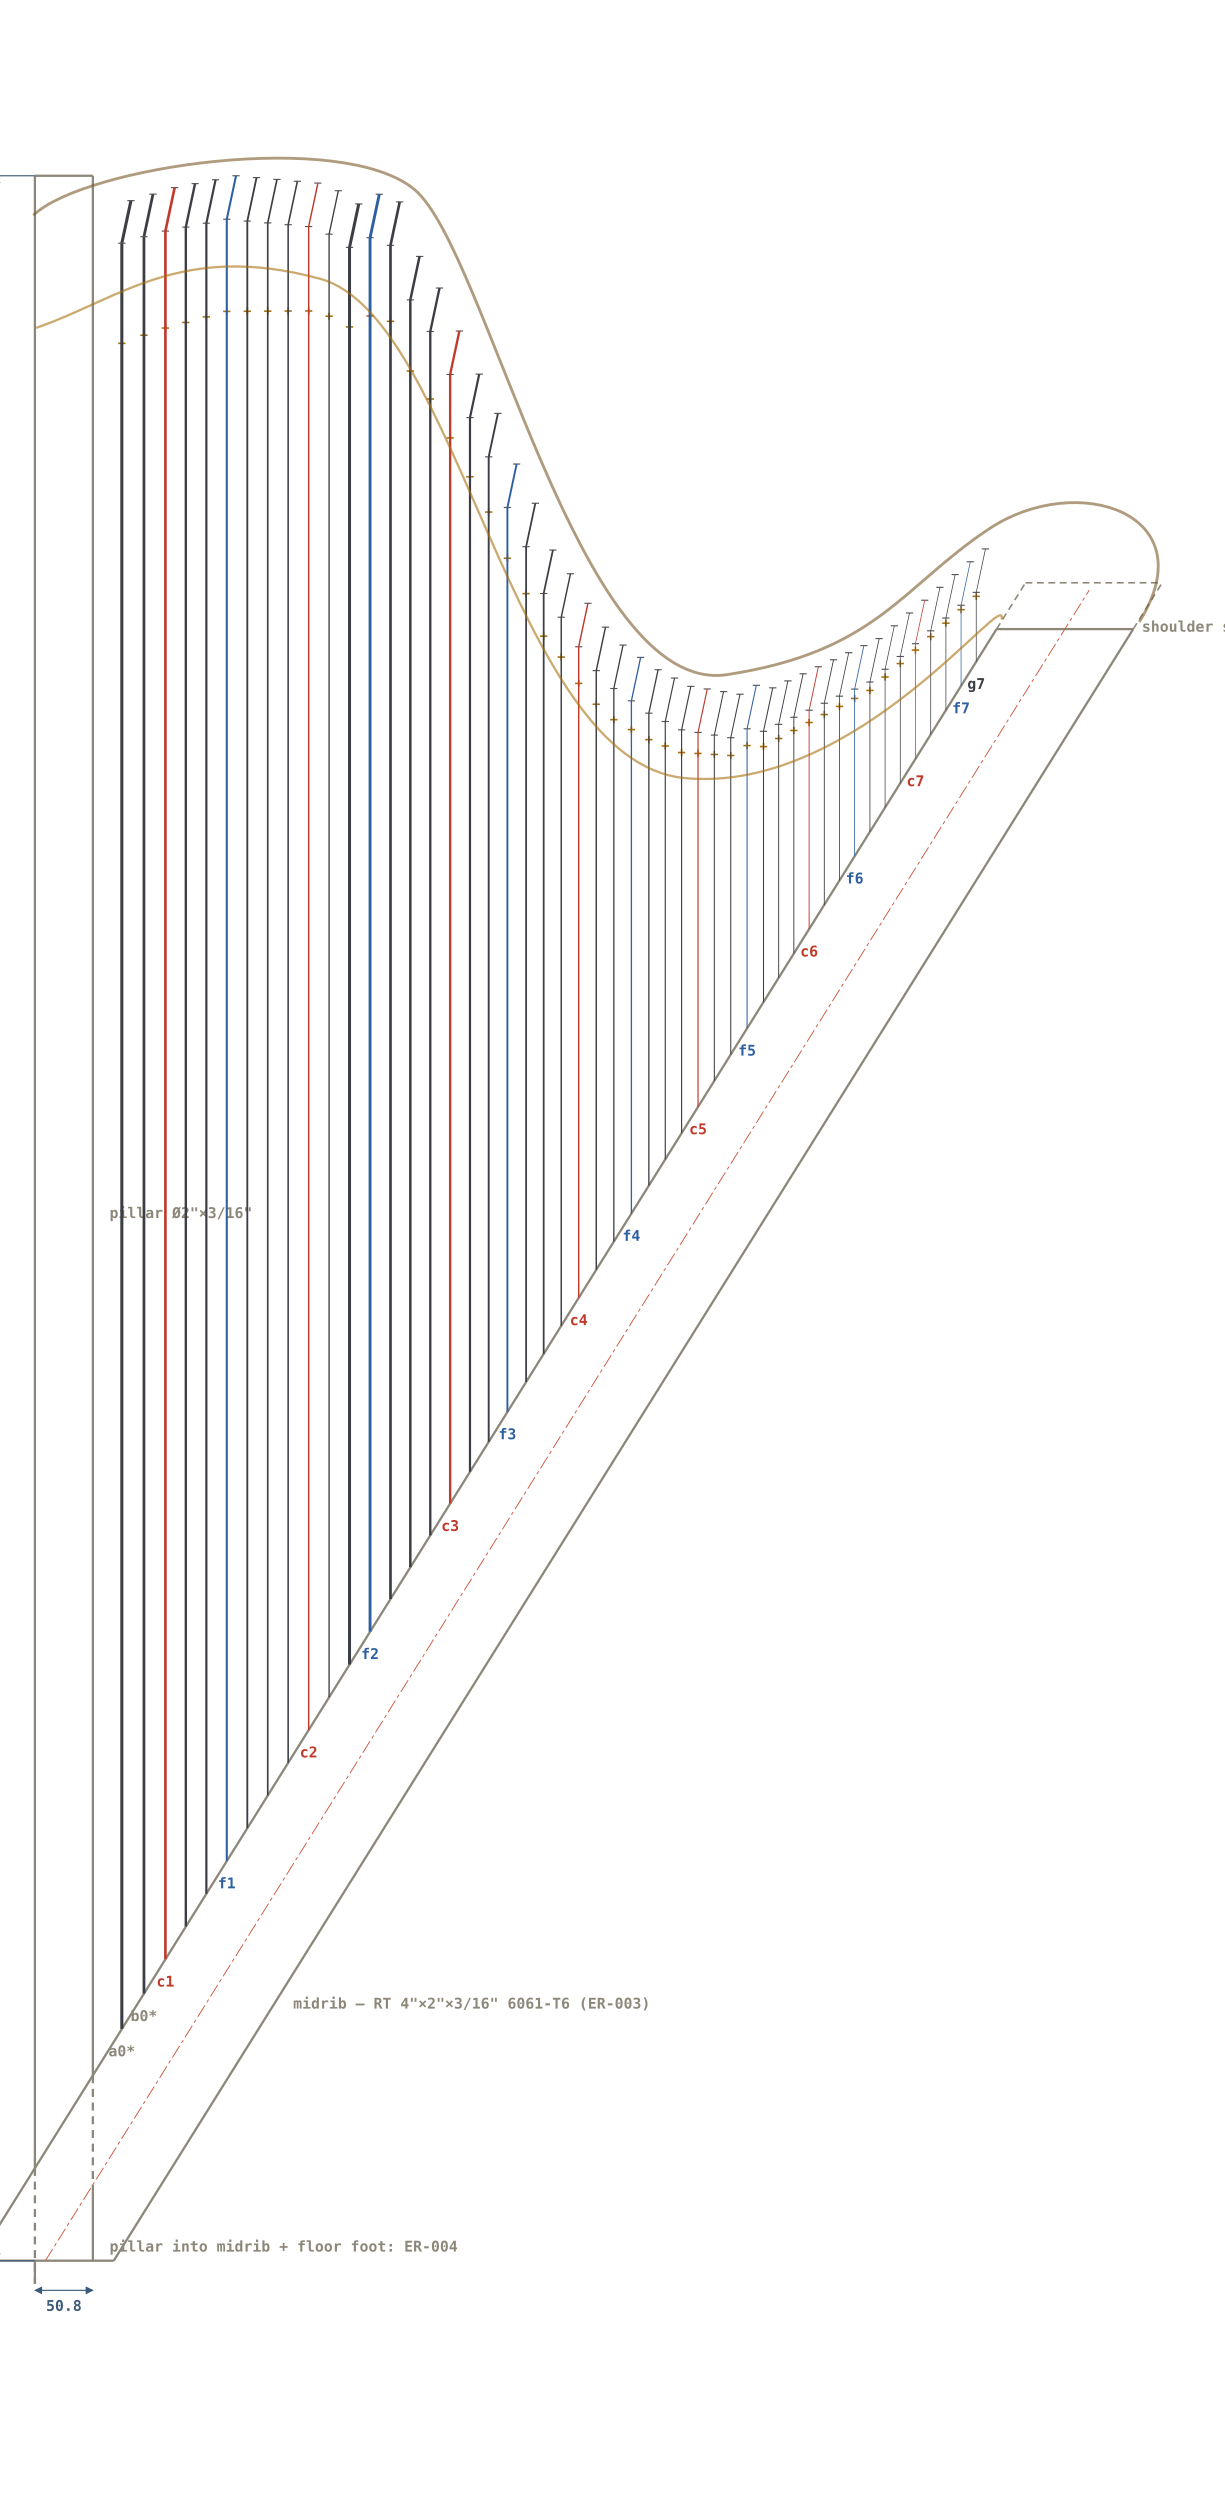
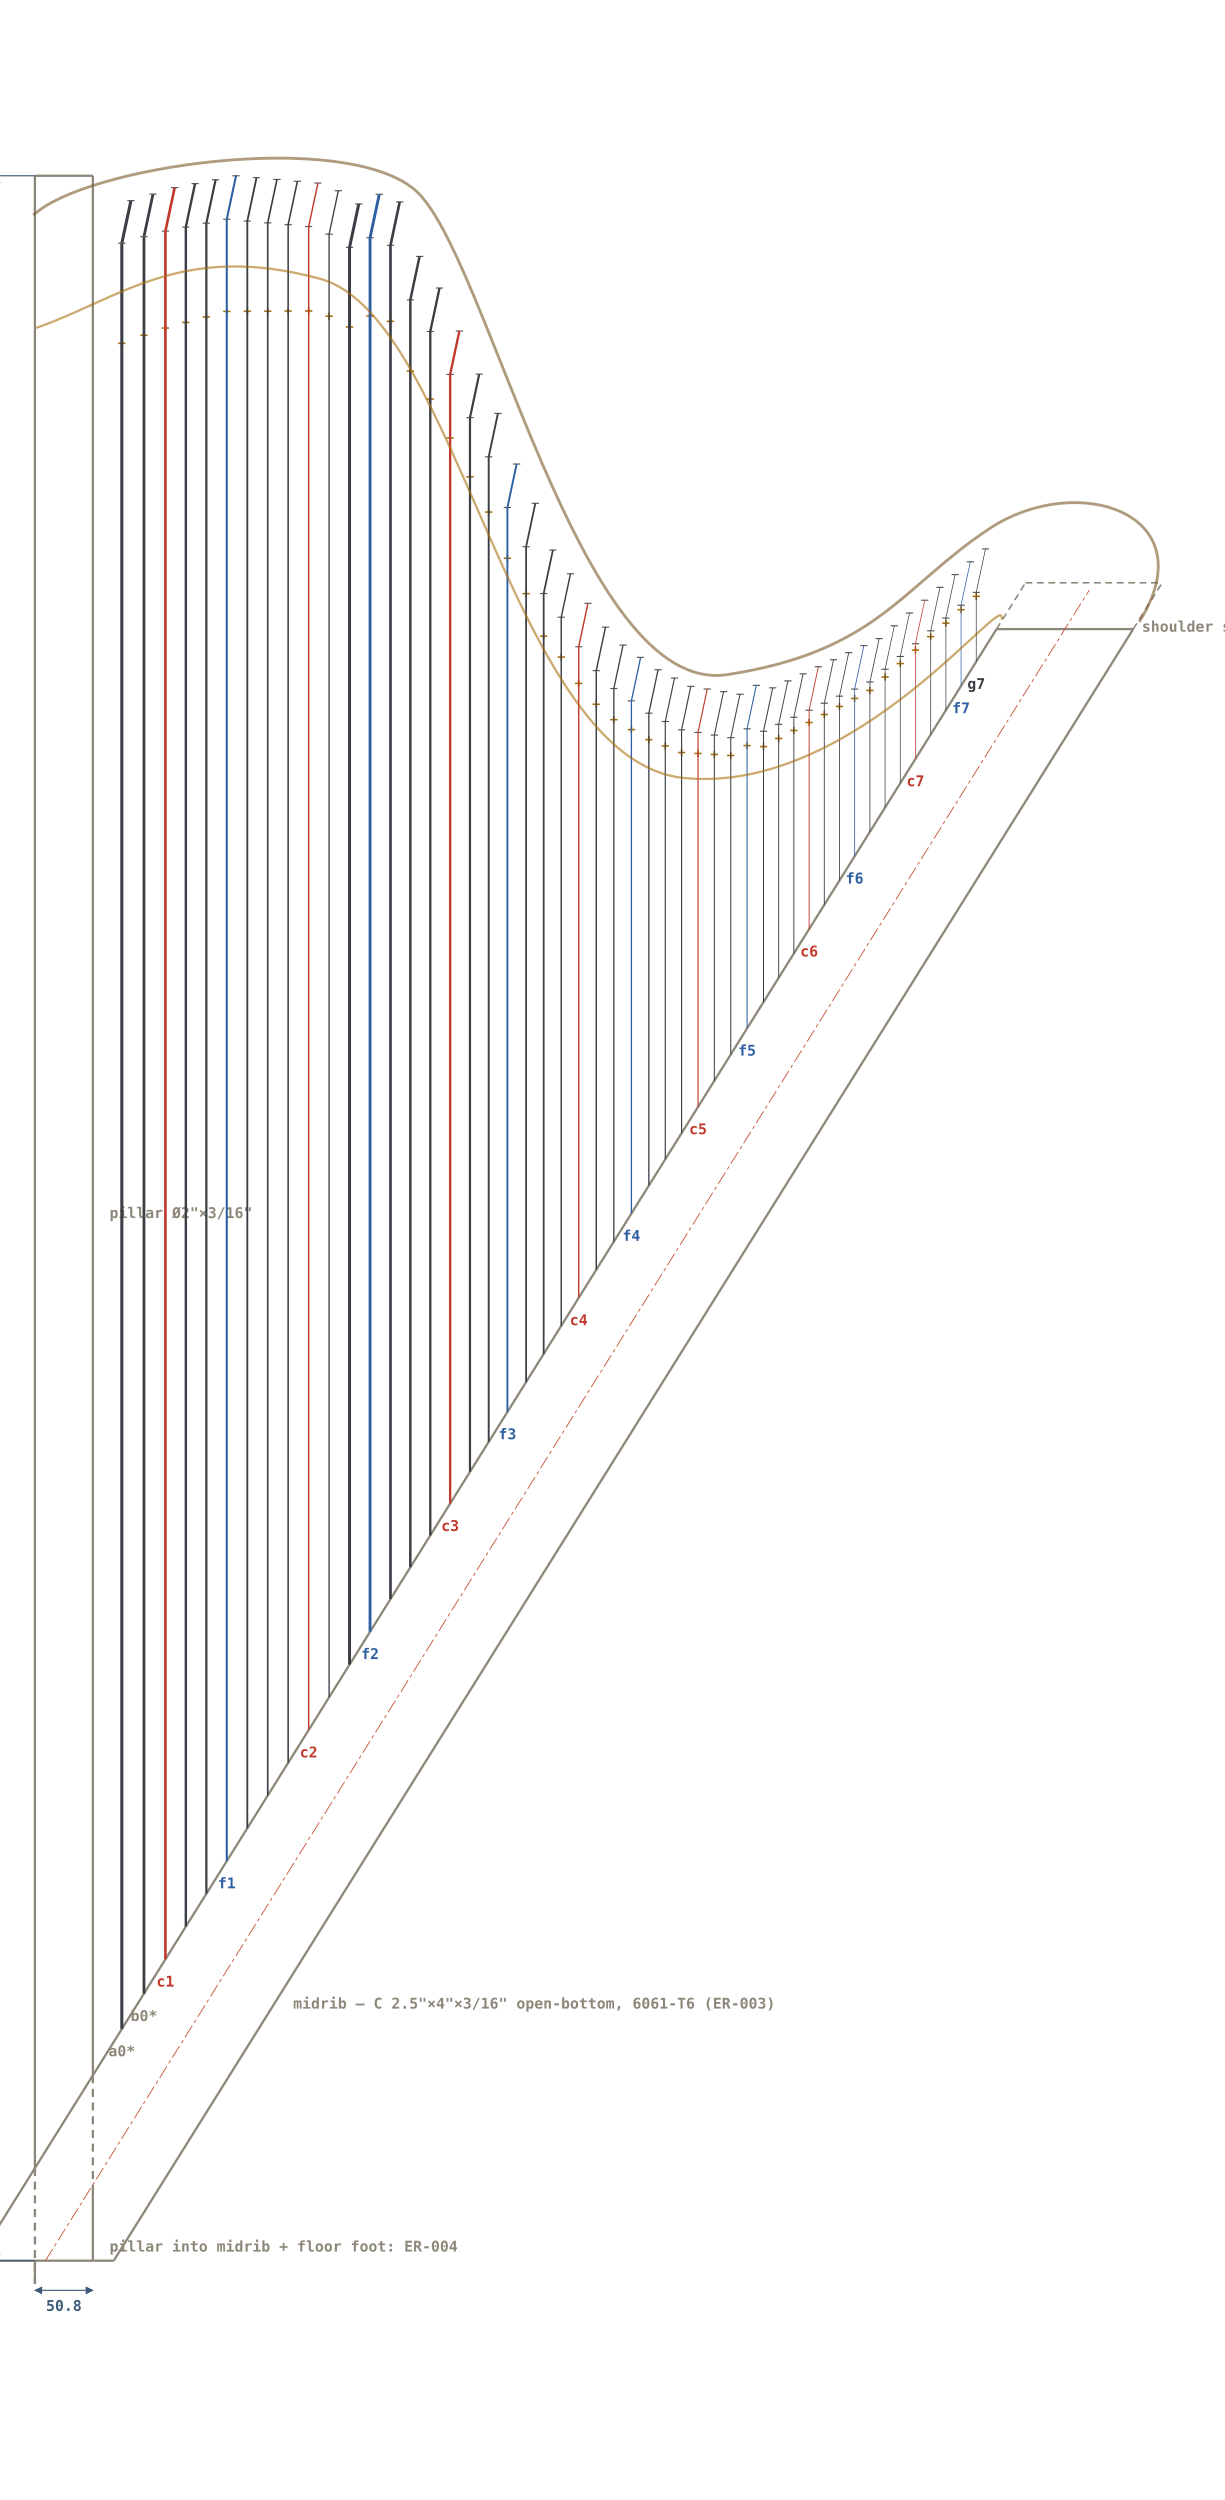
<svg xmlns="http://www.w3.org/2000/svg" width="942mm" height="1924mm" viewBox="109 0 1073 1924">
  <style>.nl{font-size:13px;font-weight:700;font-family:ui-monospace,Menlo,Consolas,monospace}</style>
  <defs>
    <marker id="arr" viewBox="0 0 10 10" refX="9" refY="5" markerWidth="7" markerHeight="7" orient="auto-start-reverse">
      <path d="M0 0 L10 5 L0 10 z" fill="#3b5a7a" />
    </marker>
  </defs>
  <line x1="88.9" y1="1848.0" x2="982.6" y2="417.7" stroke="#8d877a" stroke-width="2" />
  <line x1="982.6" y1="417.7" x2="1008.0" y2="377.1" stroke="#8d877a" stroke-width="1.4" stroke-dasharray="6 4" />
  <line x1="208.7" y1="1848.0" x2="1102.4" y2="417.7" stroke="#8d877a" stroke-width="2" />
  <line x1="1102.4" y1="417.7" x2="1127.8" y2="377.1" stroke="#8d877a" stroke-width="1.4" stroke-dasharray="6 4" />
  <line x1="982.6" y1="417.7" x2="1102.4" y2="417.7" stroke="#8d877a" stroke-width="2" />
  <line x1="1008.0" y1="377.1" x2="1127.8" y2="377.1" stroke="#8d877a" stroke-width="1.4" stroke-dasharray="6 4" />
  <text x="1110" y="420" class="nl" fill="#8d877a">shoulder step + tongue: ER-005</text>
  <line x1="88.9" y1="1848.0" x2="208.7" y2="1848.0" stroke="#8d877a" stroke-width="2" />
  <line x1="148.8" y1="1848.0" x2="1063.8" y2="383.6" stroke="#c9553a" stroke-width="0.8" stroke-dasharray="12 3 3 3" />
-   <text x="366" y="1627" class="nl" fill="#8d877a">midrib — RT 4"×2"×3/16" 6061-T6 (ER-003)</text>
+   <text x="366" y="1627" class="nl" fill="#8d877a">midrib — C 2.5"×4"×3/16" open-bottom, 6061-T6 (ER-003)</text>
  <line x1="139.6" y1="20.3" x2="139.6" y2="1766.7" stroke="#8d877a" stroke-width="2" />
  <line x1="139.6" y1="1766.7" x2="139.6" y2="1868.3" stroke="#8d877a" stroke-width="2" stroke-dasharray="7 5" />
  <line x1="139.6" y1="1868.3" x2="139.6" y2="1848.0" stroke="#8d877a" stroke-width="2" />
  <line x1="190.4" y1="20.3" x2="190.4" y2="1685.4" stroke="#8d877a" stroke-width="2" />
  <line x1="190.4" y1="1685.4" x2="190.4" y2="1787.0" stroke="#8d877a" stroke-width="2" stroke-dasharray="7 5" />
  <line x1="190.4" y1="1787.0" x2="190.4" y2="1848.0" stroke="#8d877a" stroke-width="2" />
  <line x1="139.6" y1="20.3" x2="190.4" y2="20.3" stroke="#8d877a" stroke-width="2" />
  <text x="205" y="934" class="nl" fill="#8d877a">pillar Ø2"×3/16"</text>
  <text x="205" y="1840" class="nl" fill="#8d877a">pillar into midrib + floor foot: ER-004</text>
  <g stroke="#3b5a7a" stroke-width="1" fill="none">
    <line x1="106" y1="20.3" x2="106" y2="1848.0" marker-start="url(#arr)" marker-end="url(#arr)" />
    <line x1="98" y1="20.3" x2="139.6" y2="20.3" />
    <line x1="98" y1="1848.0" x2="139.6" y2="1848.0" />
  </g>
  <text x="94" y="934" class="nl" fill="#3b5a7a" text-anchor="middle" transform="rotate(-90 94 934)">1828 mm</text>
  <g stroke="#3b5a7a" stroke-width="1" fill="none">
    <line x1="139.6" y1="1874.0" x2="190.4" y2="1874.0" marker-start="url(#arr)" marker-end="url(#arr)" />
  </g>
  <text x="165" y="1892" class="nl" fill="#3b5a7a" text-anchor="middle">50.8</text>
  <g stroke="#555" stroke-width="1.0" fill="none">
    <line x1="250.8" y1="68.8" x2="257.2" y2="68.8" />
    <line x1="258.9" y1="30.7" x2="265.3" y2="30.7" />
    <line x1="268.8" y1="65.3" x2="275.1" y2="65.3" />
    <line x1="276.9" y1="27.2" x2="283.2" y2="27.2" />
    <line x1="286.7" y1="61.9" x2="293.0" y2="61.9" />
    <line x1="294.8" y1="23.8" x2="301.1" y2="23.8" />
    <line x1="304.6" y1="58.4" x2="311.0" y2="58.4" />
    <line x1="312.7" y1="20.3" x2="319.1" y2="20.3" />
    <line x1="322.6" y1="60.0" x2="328.9" y2="60.0" />
    <line x1="330.7" y1="21.9" x2="337.0" y2="21.9" />
    <line x1="340.5" y1="61.6" x2="346.9" y2="61.6" />
    <line x1="348.6" y1="23.5" x2="355.0" y2="23.5" />
    <line x1="358.4" y1="63.2" x2="364.8" y2="63.2" />
    <line x1="366.5" y1="25.1" x2="372.9" y2="25.1" />
    <line x1="376.4" y1="64.8" x2="382.7" y2="64.8" />
    <line x1="384.5" y1="26.7" x2="390.8" y2="26.7" />
    <line x1="394.3" y1="71.5" x2="400.7" y2="71.5" />
    <line x1="402.4" y1="33.4" x2="408.8" y2="33.4" />
    <line x1="412.3" y1="83.1" x2="418.6" y2="83.1" />
    <line x1="420.4" y1="45.0" x2="426.7" y2="45.0" />
    <line x1="430.2" y1="74.6" x2="436.5" y2="74.6" />
    <line x1="438.3" y1="36.5" x2="444.7" y2="36.5" />
    <line x1="448.1" y1="81.3" x2="454.5" y2="81.3" />
    <line x1="456.2" y1="43.2" x2="462.6" y2="43.2" />
    <line x1="465.6" y1="129.1" x2="471.9" y2="129.1" />
    <line x1="473.7" y1="91.0" x2="480.0" y2="91.0" />
    <line x1="483.0" y1="156.8" x2="489.3" y2="156.8" />
    <line x1="491.1" y1="118.7" x2="497.4" y2="118.7" />
    <line x1="500.4" y1="194.5" x2="506.8" y2="194.5" />
    <line x1="508.5" y1="156.4" x2="514.9" y2="156.4" />
    <line x1="517.8" y1="232.3" x2="524.2" y2="232.3" />
    <line x1="525.9" y1="194.2" x2="532.3" y2="194.2" />
    <line x1="534.2" y1="266.7" x2="540.6" y2="266.7" />
    <line x1="542.3" y1="228.6" x2="548.7" y2="228.6" />
    <line x1="550.6" y1="311.1" x2="557.0" y2="311.1" />
    <line x1="558.7" y1="273.0" x2="565.1" y2="273.0" />
    <line x1="567.0" y1="345.5" x2="573.4" y2="345.5" />
    <line x1="575.1" y1="307.4" x2="581.5" y2="307.4" />
    <line x1="582.4" y1="386.5" x2="588.8" y2="386.5" />
    <line x1="590.5" y1="348.4" x2="596.8" y2="348.4" />
    <line x1="597.8" y1="407.3" x2="604.1" y2="407.3" />
    <line x1="605.9" y1="369.2" x2="612.2" y2="369.2" />
    <line x1="613.2" y1="433.2" x2="619.5" y2="433.2" />
    <line x1="621.3" y1="395.1" x2="627.6" y2="395.1" />
    <line x1="628.5" y1="454.1" x2="634.9" y2="454.1" />
    <line x1="636.6" y1="416.0" x2="643.0" y2="416.0" />
    <line x1="643.9" y1="469.8" x2="650.3" y2="469.8" />
    <line x1="652.0" y1="431.7" x2="658.4" y2="431.7" />
    <line x1="659.3" y1="480.6" x2="665.6" y2="480.6" />
    <line x1="667.4" y1="442.5" x2="673.7" y2="442.5" />
    <line x1="674.6" y1="491.4" x2="681.0" y2="491.4" />
    <line x1="682.8" y1="453.3" x2="689.1" y2="453.3" />
    <line x1="689.0" y1="498.7" x2="695.4" y2="498.7" />
    <line x1="697.1" y1="460.6" x2="703.5" y2="460.6" />
    <line x1="703.4" y1="506.0" x2="709.7" y2="506.0" />
    <line x1="711.5" y1="467.9" x2="717.8" y2="467.9" />
    <line x1="717.7" y1="508.3" x2="724.1" y2="508.3" />
    <line x1="725.8" y1="470.2" x2="732.2" y2="470.2" />
    <line x1="732.1" y1="510.6" x2="738.4" y2="510.6" />
    <line x1="740.2" y1="472.5" x2="746.5" y2="472.5" />
    <line x1="746.4" y1="512.9" x2="752.8" y2="512.9" />
    <line x1="754.5" y1="474.8" x2="760.9" y2="474.8" />
    <line x1="760.8" y1="505.1" x2="767.1" y2="505.1" />
    <line x1="768.9" y1="467.0" x2="775.2" y2="467.0" />
    <line x1="775.1" y1="507.3" x2="781.5" y2="507.3" />
    <line x1="783.2" y1="469.2" x2="789.6" y2="469.2" />
    <line x1="788.4" y1="501.2" x2="794.8" y2="501.2" />
    <line x1="796.5" y1="463.1" x2="802.9" y2="463.1" />
    <line x1="801.8" y1="495.0" x2="808.1" y2="495.0" />
    <line x1="809.9" y1="456.9" x2="816.2" y2="456.9" />
    <line x1="815.1" y1="488.8" x2="821.4" y2="488.8" />
    <line x1="823.2" y1="450.7" x2="829.5" y2="450.7" />
    <line x1="828.4" y1="482.7" x2="834.8" y2="482.7" />
    <line x1="836.5" y1="444.6" x2="842.8" y2="444.6" />
    <line x1="841.7" y1="476.5" x2="848.1" y2="476.5" />
    <line x1="849.8" y1="438.4" x2="856.2" y2="438.4" />
    <line x1="855.1" y1="470.3" x2="861.4" y2="470.3" />
    <line x1="863.2" y1="432.2" x2="869.5" y2="432.2" />
    <line x1="868.4" y1="464.1" x2="874.7" y2="464.1" />
    <line x1="876.5" y1="426.0" x2="882.8" y2="426.0" />
    <line x1="881.7" y1="452.9" x2="888.1" y2="452.9" />
    <line x1="889.8" y1="414.8" x2="896.2" y2="414.8" />
    <line x1="895.0" y1="441.7" x2="901.4" y2="441.7" />
    <line x1="903.1" y1="403.6" x2="909.5" y2="403.6" />
    <line x1="908.4" y1="430.5" x2="914.7" y2="430.5" />
    <line x1="916.5" y1="392.4" x2="922.8" y2="392.4" />
    <line x1="921.7" y1="419.2" x2="928.0" y2="419.2" />
    <line x1="929.8" y1="381.1" x2="936.1" y2="381.1" />
    <line x1="935.0" y1="408.0" x2="941.3" y2="408.0" />
    <line x1="943.1" y1="369.9" x2="949.5" y2="369.9" />
    <line x1="948.3" y1="396.8" x2="954.7" y2="396.8" />
    <line x1="956.4" y1="358.7" x2="962.8" y2="358.7" />
    <line x1="961.7" y1="385.5" x2="968.0" y2="385.5" />
    <line x1="969.7" y1="347.4" x2="976.1" y2="347.4" />
  </g>
  <line x1="254.0" y1="68.8" x2="262.1" y2="30.7" stroke="#c0392b" stroke-width="2.311" />
  <line x1="271.9" y1="65.3" x2="280.0" y2="27.2" stroke="#3b3e44" stroke-width="2.108" />
  <line x1="289.9" y1="61.9" x2="298.0" y2="23.8" stroke="#3b3e44" stroke-width="1.930" />
  <line x1="307.8" y1="58.4" x2="315.9" y2="20.3" stroke="#2e5fa3" stroke-width="1.803" />
  <line x1="325.8" y1="60.0" x2="333.9" y2="21.9" stroke="#3b3e44" stroke-width="1.626" />
  <line x1="343.7" y1="61.6" x2="351.8" y2="23.5" stroke="#3b3e44" stroke-width="1.448" />
  <line x1="361.6" y1="63.2" x2="369.7" y2="25.1" stroke="#3b3e44" stroke-width="1.372" />
  <line x1="379.6" y1="64.8" x2="387.7" y2="26.7" stroke="#c0392b" stroke-width="1.270" />
  <line x1="397.5" y1="71.5" x2="405.6" y2="33.4" stroke="#3b3e44" stroke-width="1.168" />
  <line x1="415.4" y1="83.1" x2="423.5" y2="45.0" stroke="#3b3e44" stroke-width="2.642" />
  <line x1="433.4" y1="74.6" x2="441.5" y2="36.5" stroke="#2e5fa3" stroke-width="2.540" />
  <line x1="451.3" y1="81.3" x2="459.4" y2="43.2" stroke="#3b3e44" stroke-width="2.337" />
  <line x1="468.7" y1="129.1" x2="476.8" y2="91.0" stroke="#3b3e44" stroke-width="2.184" />
  <line x1="486.2" y1="156.8" x2="494.3" y2="118.7" stroke="#3b3e44" stroke-width="2.057" />
  <line x1="503.6" y1="194.5" x2="511.7" y2="156.4" stroke="#c0392b" stroke-width="2.057" />
  <line x1="521.0" y1="232.3" x2="529.1" y2="194.2" stroke="#3b3e44" stroke-width="1.930" />
  <line x1="537.4" y1="266.7" x2="545.5" y2="228.6" stroke="#3b3e44" stroke-width="1.676" />
  <line x1="553.8" y1="311.1" x2="561.9" y2="273.0" stroke="#2e5fa3" stroke-width="1.676" />
  <line x1="570.2" y1="345.5" x2="578.3" y2="307.4" stroke="#3b3e44" stroke-width="1.549" />
  <line x1="585.6" y1="386.5" x2="593.7" y2="348.4" stroke="#3b3e44" stroke-width="1.549" />
  <line x1="601.0" y1="407.3" x2="609.1" y2="369.2" stroke="#3b3e44" stroke-width="1.270" />
  <line x1="616.3" y1="433.2" x2="624.4" y2="395.1" stroke="#c0392b" stroke-width="1.270" />
  <line x1="631.7" y1="454.1" x2="639.8" y2="416.0" stroke="#3b3e44" stroke-width="1.270" />
  <line x1="647.1" y1="469.8" x2="655.2" y2="431.7" stroke="#3b3e44" stroke-width="1.143" />
  <line x1="662.5" y1="480.6" x2="670.6" y2="442.5" stroke="#2e5fa3" stroke-width="1.143" />
  <line x1="677.8" y1="491.4" x2="685.9" y2="453.3" stroke="#3b3e44" stroke-width="1.143" />
  <line x1="692.2" y1="498.7" x2="700.3" y2="460.6" stroke="#3b3e44" stroke-width="1.016" />
  <line x1="706.5" y1="506.0" x2="714.6" y2="467.9" stroke="#3b3e44" stroke-width="1.016" />
  <line x1="720.9" y1="508.3" x2="729.0" y2="470.2" stroke="#c0392b" stroke-width="1.016" />
  <line x1="735.2" y1="510.6" x2="743.3" y2="472.5" stroke="#3b3e44" stroke-width="0.914" />
  <line x1="749.6" y1="512.9" x2="757.7" y2="474.8" stroke="#3b3e44" stroke-width="0.914" />
  <line x1="763.9" y1="505.1" x2="772.0" y2="467.0" stroke="#2e5fa3" stroke-width="0.914" />
  <line x1="778.3" y1="507.3" x2="786.4" y2="469.2" stroke="#3b3e44" stroke-width="0.914" />
  <line x1="791.6" y1="501.2" x2="799.7" y2="463.1" stroke="#3b3e44" stroke-width="0.813" />
  <line x1="804.9" y1="495.0" x2="813.0" y2="456.9" stroke="#3b3e44" stroke-width="0.813" />
  <line x1="818.3" y1="488.8" x2="826.4" y2="450.7" stroke="#c0392b" stroke-width="0.813" />
  <line x1="831.6" y1="482.7" x2="839.7" y2="444.6" stroke="#3b3e44" stroke-width="0.762" />
  <line x1="844.9" y1="476.5" x2="853.0" y2="438.4" stroke="#3b3e44" stroke-width="0.711" />
  <line x1="858.2" y1="470.3" x2="866.3" y2="432.2" stroke="#2e5fa3" stroke-width="0.711" />
  <line x1="871.6" y1="464.1" x2="879.7" y2="426.0" stroke="#3b3e44" stroke-width="0.711" />
  <line x1="884.9" y1="452.9" x2="893.0" y2="414.8" stroke="#3b3e44" stroke-width="0.635" />
  <line x1="898.2" y1="441.7" x2="906.3" y2="403.6" stroke="#3b3e44" stroke-width="0.635" />
  <line x1="911.5" y1="430.5" x2="919.6" y2="392.4" stroke="#c0392b" stroke-width="0.635" />
  <line x1="924.9" y1="419.2" x2="933.0" y2="381.1" stroke="#3b3e44" stroke-width="0.635" />
  <line x1="938.2" y1="408.0" x2="946.3" y2="369.9" stroke="#3b3e44" stroke-width="0.635" />
  <line x1="951.5" y1="396.8" x2="959.6" y2="358.7" stroke="#2e5fa3" stroke-width="0.635" />
  <line x1="964.8" y1="385.5" x2="972.9" y2="347.4" stroke="#3b3e44" stroke-width="0.635" />
  <g stroke="#a8700f" stroke-width="1.4">
    <line x1="250.8" y1="153.8" x2="257.2" y2="153.8" />
    <line x1="254.0" y1="150.6" x2="254.0" y2="157.0" />
  </g>
  <g stroke="#a8700f" stroke-width="1.4">
    <line x1="268.7" y1="148.9" x2="275.1" y2="148.9" />
    <line x1="271.9" y1="145.7" x2="271.9" y2="152.1" />
  </g>
  <g stroke="#a8700f" stroke-width="1.4">
    <line x1="286.7" y1="144.0" x2="293.1" y2="144.0" />
    <line x1="289.9" y1="140.8" x2="289.9" y2="147.2" />
  </g>
  <g stroke="#a8700f" stroke-width="1.4">
    <line x1="304.6" y1="139.2" x2="311.0" y2="139.2" />
    <line x1="307.8" y1="136.0" x2="307.8" y2="142.4" />
  </g>
  <g stroke="#a8700f" stroke-width="1.4">
    <line x1="322.6" y1="139.1" x2="329.0" y2="139.1" />
    <line x1="325.8" y1="135.9" x2="325.8" y2="142.3" />
  </g>
  <g stroke="#a8700f" stroke-width="1.4">
    <line x1="340.5" y1="139.0" x2="346.9" y2="139.0" />
    <line x1="343.7" y1="135.8" x2="343.7" y2="142.2" />
  </g>
  <g stroke="#a8700f" stroke-width="1.4">
    <line x1="358.4" y1="138.9" x2="364.8" y2="138.9" />
    <line x1="361.6" y1="135.7" x2="361.6" y2="142.1" />
  </g>
  <g stroke="#a8700f" stroke-width="1.4">
    <line x1="376.4" y1="138.8" x2="382.8" y2="138.8" />
    <line x1="379.6" y1="135.6" x2="379.6" y2="142.0" />
  </g>
  <g stroke="#a8700f" stroke-width="1.4">
    <line x1="394.3" y1="143.4" x2="400.7" y2="143.4" />
    <line x1="397.5" y1="140.2" x2="397.5" y2="146.6" />
  </g>
  <g stroke="#a8700f" stroke-width="1.4">
    <line x1="412.2" y1="152.8" x2="418.6" y2="152.8" />
    <line x1="415.4" y1="149.6" x2="415.4" y2="156.0" />
  </g>
  <g stroke="#a8700f" stroke-width="1.4">
    <line x1="430.2" y1="143.2" x2="436.6" y2="143.2" />
    <line x1="433.4" y1="140.0" x2="433.4" y2="146.4" />
  </g>
  <g stroke="#a8700f" stroke-width="1.4">
    <line x1="448.1" y1="147.9" x2="454.5" y2="147.9" />
    <line x1="451.3" y1="144.7" x2="451.3" y2="151.1" />
  </g>
  <g stroke="#a8700f" stroke-width="1.4">
    <line x1="465.5" y1="191.5" x2="471.9" y2="191.5" />
    <line x1="468.7" y1="188.3" x2="468.7" y2="194.7" />
  </g>
  <g stroke="#a8700f" stroke-width="1.4">
    <line x1="483.0" y1="216.0" x2="489.4" y2="216.0" />
    <line x1="486.2" y1="212.8" x2="486.2" y2="219.2" />
  </g>
  <g stroke="#a8700f" stroke-width="1.4">
    <line x1="500.4" y1="250.1" x2="506.8" y2="250.1" />
    <line x1="503.6" y1="246.9" x2="503.6" y2="253.3" />
  </g>
  <g stroke="#a8700f" stroke-width="1.4">
    <line x1="517.8" y1="284.2" x2="524.2" y2="284.2" />
    <line x1="521.0" y1="281.0" x2="521.0" y2="287.4" />
  </g>
  <g stroke="#a8700f" stroke-width="1.4">
    <line x1="534.2" y1="315.1" x2="540.6" y2="315.1" />
    <line x1="537.4" y1="311.9" x2="537.4" y2="318.3" />
  </g>
  <g stroke="#a8700f" stroke-width="1.4">
    <line x1="550.6" y1="355.6" x2="557.0" y2="355.6" />
    <line x1="553.8" y1="352.4" x2="553.8" y2="358.8" />
  </g>
  <g stroke="#a8700f" stroke-width="1.4">
    <line x1="567.0" y1="386.6" x2="573.4" y2="386.6" />
    <line x1="570.2" y1="383.4" x2="570.2" y2="389.8" />
  </g>
  <g stroke="#a8700f" stroke-width="1.4">
    <line x1="582.4" y1="423.9" x2="588.8" y2="423.9" />
    <line x1="585.6" y1="420.7" x2="585.6" y2="427.1" />
  </g>
  <g stroke="#a8700f" stroke-width="1.4">
    <line x1="597.8" y1="442.2" x2="604.2" y2="442.2" />
    <line x1="601.0" y1="439.0" x2="601.0" y2="445.4" />
  </g>
  <g stroke="#a8700f" stroke-width="1.4">
    <line x1="613.1" y1="465.3" x2="619.5" y2="465.3" />
    <line x1="616.3" y1="462.1" x2="616.3" y2="468.5" />
  </g>
  <g stroke="#a8700f" stroke-width="1.4">
    <line x1="628.5" y1="483.6" x2="634.9" y2="483.6" />
    <line x1="631.7" y1="480.4" x2="631.7" y2="486.8" />
  </g>
  <g stroke="#a8700f" stroke-width="1.4">
    <line x1="643.9" y1="497.1" x2="650.3" y2="497.1" />
    <line x1="647.1" y1="493.9" x2="647.1" y2="500.3" />
  </g>
  <g stroke="#a8700f" stroke-width="1.4">
    <line x1="659.3" y1="505.8" x2="665.7" y2="505.8" />
    <line x1="662.5" y1="502.6" x2="662.5" y2="509.0" />
  </g>
  <g stroke="#a8700f" stroke-width="1.4">
    <line x1="674.6" y1="514.6" x2="681.0" y2="514.6" />
    <line x1="677.8" y1="511.4" x2="677.8" y2="517.8" />
  </g>
  <g stroke="#a8700f" stroke-width="1.4">
    <line x1="689.0" y1="520.2" x2="695.4" y2="520.2" />
    <line x1="692.2" y1="517.0" x2="692.2" y2="523.4" />
  </g>
  <g stroke="#a8700f" stroke-width="1.4">
    <line x1="703.3" y1="525.9" x2="709.7" y2="525.9" />
    <line x1="706.5" y1="522.7" x2="706.5" y2="529.1" />
  </g>
  <g stroke="#a8700f" stroke-width="1.4">
    <line x1="717.7" y1="526.7" x2="724.1" y2="526.7" />
    <line x1="720.9" y1="523.5" x2="720.9" y2="529.9" />
  </g>
  <g stroke="#a8700f" stroke-width="1.4">
    <line x1="732.0" y1="527.6" x2="738.4" y2="527.6" />
    <line x1="735.2" y1="524.4" x2="735.2" y2="530.8" />
  </g>
  <g stroke="#a8700f" stroke-width="1.4">
    <line x1="746.4" y1="528.5" x2="752.8" y2="528.5" />
    <line x1="749.6" y1="525.3" x2="749.6" y2="531.7" />
  </g>
  <g stroke="#a8700f" stroke-width="1.4">
    <line x1="760.7" y1="519.8" x2="767.1" y2="519.8" />
    <line x1="763.9" y1="516.6" x2="763.9" y2="523.0" />
  </g>
  <g stroke="#a8700f" stroke-width="1.4">
    <line x1="775.1" y1="520.7" x2="781.5" y2="520.7" />
    <line x1="778.3" y1="517.5" x2="778.3" y2="523.9" />
  </g>
  <g stroke="#a8700f" stroke-width="1.4">
    <line x1="788.4" y1="513.6" x2="794.8" y2="513.6" />
    <line x1="791.6" y1="510.4" x2="791.6" y2="516.8" />
  </g>
  <g stroke="#a8700f" stroke-width="1.4">
    <line x1="801.7" y1="506.6" x2="808.1" y2="506.6" />
    <line x1="804.9" y1="503.4" x2="804.9" y2="509.8" />
  </g>
  <g stroke="#a8700f" stroke-width="1.4">
    <line x1="815.1" y1="499.6" x2="821.5" y2="499.6" />
    <line x1="818.3" y1="496.4" x2="818.3" y2="502.8" />
  </g>
  <g stroke="#a8700f" stroke-width="1.4">
    <line x1="828.4" y1="492.6" x2="834.8" y2="492.6" />
    <line x1="831.6" y1="489.4" x2="831.6" y2="495.8" />
  </g>
  <g stroke="#a8700f" stroke-width="1.4">
    <line x1="841.7" y1="485.5" x2="848.1" y2="485.5" />
    <line x1="844.9" y1="482.3" x2="844.9" y2="488.7" />
  </g>
  <g stroke="#a8700f" stroke-width="1.4">
    <line x1="855.0" y1="478.5" x2="861.4" y2="478.5" />
    <line x1="858.2" y1="475.3" x2="858.2" y2="481.7" />
  </g>
  <g stroke="#a8700f" stroke-width="1.4">
    <line x1="868.4" y1="471.5" x2="874.8" y2="471.5" />
    <line x1="871.6" y1="468.3" x2="871.6" y2="474.7" />
  </g>
  <g stroke="#a8700f" stroke-width="1.4">
    <line x1="881.7" y1="459.7" x2="888.1" y2="459.7" />
    <line x1="884.9" y1="456.5" x2="884.9" y2="462.9" />
  </g>
  <g stroke="#a8700f" stroke-width="1.4">
    <line x1="895.0" y1="447.9" x2="901.4" y2="447.9" />
    <line x1="898.2" y1="444.7" x2="898.2" y2="451.1" />
  </g>
  <g stroke="#a8700f" stroke-width="1.4">
    <line x1="908.3" y1="436.1" x2="914.7" y2="436.1" />
    <line x1="911.5" y1="432.9" x2="911.5" y2="439.3" />
  </g>
  <g stroke="#a8700f" stroke-width="1.4">
    <line x1="921.7" y1="424.3" x2="928.1" y2="424.3" />
    <line x1="924.9" y1="421.1" x2="924.9" y2="427.5" />
  </g>
  <g stroke="#a8700f" stroke-width="1.4">
    <line x1="935.0" y1="412.5" x2="941.4" y2="412.5" />
    <line x1="938.2" y1="409.3" x2="938.2" y2="415.7" />
  </g>
  <g stroke="#a8700f" stroke-width="1.4">
    <line x1="948.3" y1="400.7" x2="954.7" y2="400.7" />
    <line x1="951.5" y1="397.5" x2="951.5" y2="403.9" />
  </g>
  <g stroke="#a8700f" stroke-width="1.4">
    <line x1="961.6" y1="389.0" x2="968.0" y2="389.0" />
    <line x1="964.8" y1="385.8" x2="964.8" y2="392.2" />
  </g>
  <g stroke="#a8700f" stroke-width="1.4">
    <line x1="232.0" y1="160.1" x2="238.4" y2="160.1" />
    <line x1="235.2" y1="156.9" x2="235.2" y2="163.3" />
  </g>
  <g stroke="#a8700f" stroke-width="1.4">
    <line x1="212.6" y1="167.2" x2="219.0" y2="167.2" />
    <line x1="215.8" y1="164.0" x2="215.8" y2="170.4" />
  </g>
  <line x1="964.8" y1="446.2" x2="964.8" y2="385.5" stroke="#3b3e44" stroke-width="0.635" />
  <text x="964.8" y="470.2" class="nl" fill="#3b3e44" text-anchor="middle">g7</text>
  <line x1="951.5" y1="467.5" x2="951.5" y2="396.8" stroke="#2e5fa3" stroke-width="0.635" />
  <text x="951.5" y="491.5" class="nl" fill="#2e5fa3" text-anchor="middle">f7</text>
  <line x1="938.2" y1="488.8" x2="938.2" y2="408.0" stroke="#3b3e44" stroke-width="0.635" />
  <line x1="924.9" y1="510.1" x2="924.9" y2="419.2" stroke="#3b3e44" stroke-width="0.635" />
  <line x1="911.5" y1="531.4" x2="911.5" y2="430.5" stroke="#c0392b" stroke-width="0.635" />
  <text x="911.5" y="555.4" class="nl" fill="#c0392b" text-anchor="middle">c7</text>
  <line x1="898.2" y1="552.8" x2="898.2" y2="441.7" stroke="#3b3e44" stroke-width="0.635" />
  <line x1="884.9" y1="574.1" x2="884.9" y2="452.9" stroke="#3b3e44" stroke-width="0.635" />
  <line x1="871.6" y1="595.4" x2="871.6" y2="464.1" stroke="#3b3e44" stroke-width="0.711" />
  <line x1="858.2" y1="616.7" x2="858.2" y2="470.3" stroke="#2e5fa3" stroke-width="0.711" />
  <text x="858.2" y="640.7" class="nl" fill="#2e5fa3" text-anchor="middle">f6</text>
  <line x1="844.9" y1="638.1" x2="844.9" y2="476.5" stroke="#3b3e44" stroke-width="0.711" />
  <line x1="831.6" y1="659.4" x2="831.6" y2="482.7" stroke="#3b3e44" stroke-width="0.762" />
  <line x1="818.3" y1="680.7" x2="818.3" y2="488.8" stroke="#c0392b" stroke-width="0.813" />
  <text x="818.3" y="704.7" class="nl" fill="#c0392b" text-anchor="middle">c6</text>
  <line x1="804.9" y1="702.0" x2="804.9" y2="495.0" stroke="#3b3e44" stroke-width="0.813" />
  <line x1="791.6" y1="723.4" x2="791.6" y2="501.2" stroke="#3b3e44" stroke-width="0.813" />
  <line x1="778.3" y1="744.7" x2="778.3" y2="507.3" stroke="#3b3e44" stroke-width="0.914" />
  <line x1="763.9" y1="767.6" x2="763.9" y2="505.1" stroke="#2e5fa3" stroke-width="0.914" />
  <text x="763.9" y="791.6" class="nl" fill="#2e5fa3" text-anchor="middle">f5</text>
  <line x1="749.6" y1="790.6" x2="749.6" y2="512.9" stroke="#3b3e44" stroke-width="0.914" />
  <line x1="735.2" y1="813.6" x2="735.2" y2="510.6" stroke="#3b3e44" stroke-width="0.914" />
  <line x1="720.9" y1="836.5" x2="720.9" y2="508.3" stroke="#c0392b" stroke-width="1.016" />
  <text x="720.9" y="860.5" class="nl" fill="#c0392b" text-anchor="middle">c5</text>
  <line x1="706.5" y1="859.5" x2="706.5" y2="506.0" stroke="#3b3e44" stroke-width="1.016" />
  <line x1="692.2" y1="882.5" x2="692.2" y2="498.7" stroke="#3b3e44" stroke-width="1.016" />
  <line x1="677.8" y1="905.4" x2="677.8" y2="491.4" stroke="#3b3e44" stroke-width="1.143" />
  <line x1="662.5" y1="930.0" x2="662.5" y2="480.6" stroke="#2e5fa3" stroke-width="1.143" />
  <text x="662.5" y="954.0" class="nl" fill="#2e5fa3" text-anchor="middle">f4</text>
  <line x1="647.1" y1="954.6" x2="647.1" y2="469.8" stroke="#3b3e44" stroke-width="1.143" />
  <line x1="631.7" y1="979.2" x2="631.7" y2="454.1" stroke="#3b3e44" stroke-width="1.270" />
  <line x1="616.3" y1="1003.9" x2="616.3" y2="433.2" stroke="#c0392b" stroke-width="1.270" />
  <text x="616.3" y="1027.9" class="nl" fill="#c0392b" text-anchor="middle">c4</text>
  <line x1="601.0" y1="1028.5" x2="601.0" y2="407.3" stroke="#3b3e44" stroke-width="1.270" />
  <line x1="585.6" y1="1053.1" x2="585.6" y2="386.5" stroke="#3b3e44" stroke-width="1.549" />
  <line x1="570.2" y1="1077.7" x2="570.2" y2="345.5" stroke="#3b3e44" stroke-width="1.549" />
  <line x1="553.8" y1="1103.9" x2="553.8" y2="311.1" stroke="#2e5fa3" stroke-width="1.676" />
  <text x="553.8" y="1127.9" class="nl" fill="#2e5fa3" text-anchor="middle">f3</text>
  <line x1="537.4" y1="1130.2" x2="537.4" y2="266.7" stroke="#3b3e44" stroke-width="1.676" />
  <line x1="521.0" y1="1156.4" x2="521.0" y2="232.3" stroke="#3b3e44" stroke-width="1.930" />
  <line x1="503.6" y1="1184.3" x2="503.6" y2="194.5" stroke="#c0392b" stroke-width="2.057" />
  <text x="503.6" y="1208.3" class="nl" fill="#c0392b" text-anchor="middle">c3</text>
  <line x1="486.2" y1="1212.2" x2="486.2" y2="156.8" stroke="#3b3e44" stroke-width="2.057" />
  <line x1="468.7" y1="1240.1" x2="468.7" y2="129.1" stroke="#3b3e44" stroke-width="2.184" />
  <line x1="451.3" y1="1267.9" x2="451.3" y2="81.3" stroke="#3b3e44" stroke-width="2.337" />
  <line x1="433.4" y1="1296.6" x2="433.4" y2="74.6" stroke="#2e5fa3" stroke-width="2.540" />
  <text x="433.4" y="1320.6" class="nl" fill="#2e5fa3" text-anchor="middle">f2</text>
  <line x1="415.4" y1="1325.4" x2="415.4" y2="83.1" stroke="#3b3e44" stroke-width="2.642" />
  <line x1="397.5" y1="1354.1" x2="397.5" y2="71.5" stroke="#3b3e44" stroke-width="1.168" />
  <line x1="379.6" y1="1382.8" x2="379.6" y2="64.8" stroke="#c0392b" stroke-width="1.270" />
  <text x="379.6" y="1406.8" class="nl" fill="#c0392b" text-anchor="middle">c2</text>
  <line x1="361.6" y1="1411.5" x2="361.6" y2="63.2" stroke="#3b3e44" stroke-width="1.372" />
  <line x1="343.7" y1="1440.2" x2="343.7" y2="61.6" stroke="#3b3e44" stroke-width="1.448" />
  <line x1="325.8" y1="1468.9" x2="325.8" y2="60.0" stroke="#3b3e44" stroke-width="1.626" />
  <line x1="307.8" y1="1497.6" x2="307.8" y2="58.4" stroke="#2e5fa3" stroke-width="1.803" />
  <text x="307.8" y="1521.6" class="nl" fill="#2e5fa3" text-anchor="middle">f1</text>
  <line x1="289.9" y1="1526.3" x2="289.9" y2="61.9" stroke="#3b3e44" stroke-width="1.930" />
  <line x1="271.9" y1="1555.0" x2="271.9" y2="65.3" stroke="#3b3e44" stroke-width="2.108" />
  <line x1="254.0" y1="1583.7" x2="254.0" y2="68.8" stroke="#c0392b" stroke-width="2.311" />
  <text x="254.0" y="1607.7" class="nl" fill="#c0392b" text-anchor="middle">c1</text>
  <line x1="235.2" y1="1613.9" x2="235.2" y2="73.7" stroke="#3b3e44" stroke-width="2.426" />
  <line x1="235.2" y1="73.7" x2="243.1" y2="36.4" stroke="#3b3e44" stroke-width="2.426" />
  <g stroke="#555" stroke-width="1.0">
    <line x1="232.0" y1="73.7" x2="238.4" y2="73.7" />
    <line x1="239.9" y1="36.4" x2="246.3" y2="36.4" />
  </g>
  <text x="235.2" y="1637.9" class="nl" fill="#8d877a" text-anchor="middle">b0*</text>
  <line x1="215.8" y1="1644.8" x2="215.8" y2="79.4" stroke="#3b3e44" stroke-width="2.692" />
  <line x1="215.8" y1="79.4" x2="223.8" y2="42.1" stroke="#3b3e44" stroke-width="2.692" />
  <g stroke="#555" stroke-width="1.0">
    <line x1="212.6" y1="79.4" x2="219.0" y2="79.4" />
    <line x1="220.6" y1="42.1" x2="227.0" y2="42.1" />
  </g>
  <text x="215.8" y="1668.8" class="nl" fill="#8d877a" text-anchor="middle">a0*</text>
  <path d="M 138.22,54.935 C 182.636,12.264 408.329,-20.833 472.261,32.301 536.194,85.436 615.437,477.81 746.634,457.583 877.832,437.356 899.005,380.96 976.112,329.784 c 77.107,-51.176 191.195,-13.779 131.621,81.602" fill="none" stroke="#7a5a2a" stroke-width="2.5" opacity="0.6" />
  <path d="m 140.746,153.632 c 72.366,-24.896 127.081,-76.072 248.719,-43.058 121.638,33.014 167.709,422.937 319.533,437.695 151.824,14.757 284.311,-170.726 277.986,-138.981" fill="none" stroke="#a8700f" stroke-width="2.0" opacity="0.6" />
</svg>
